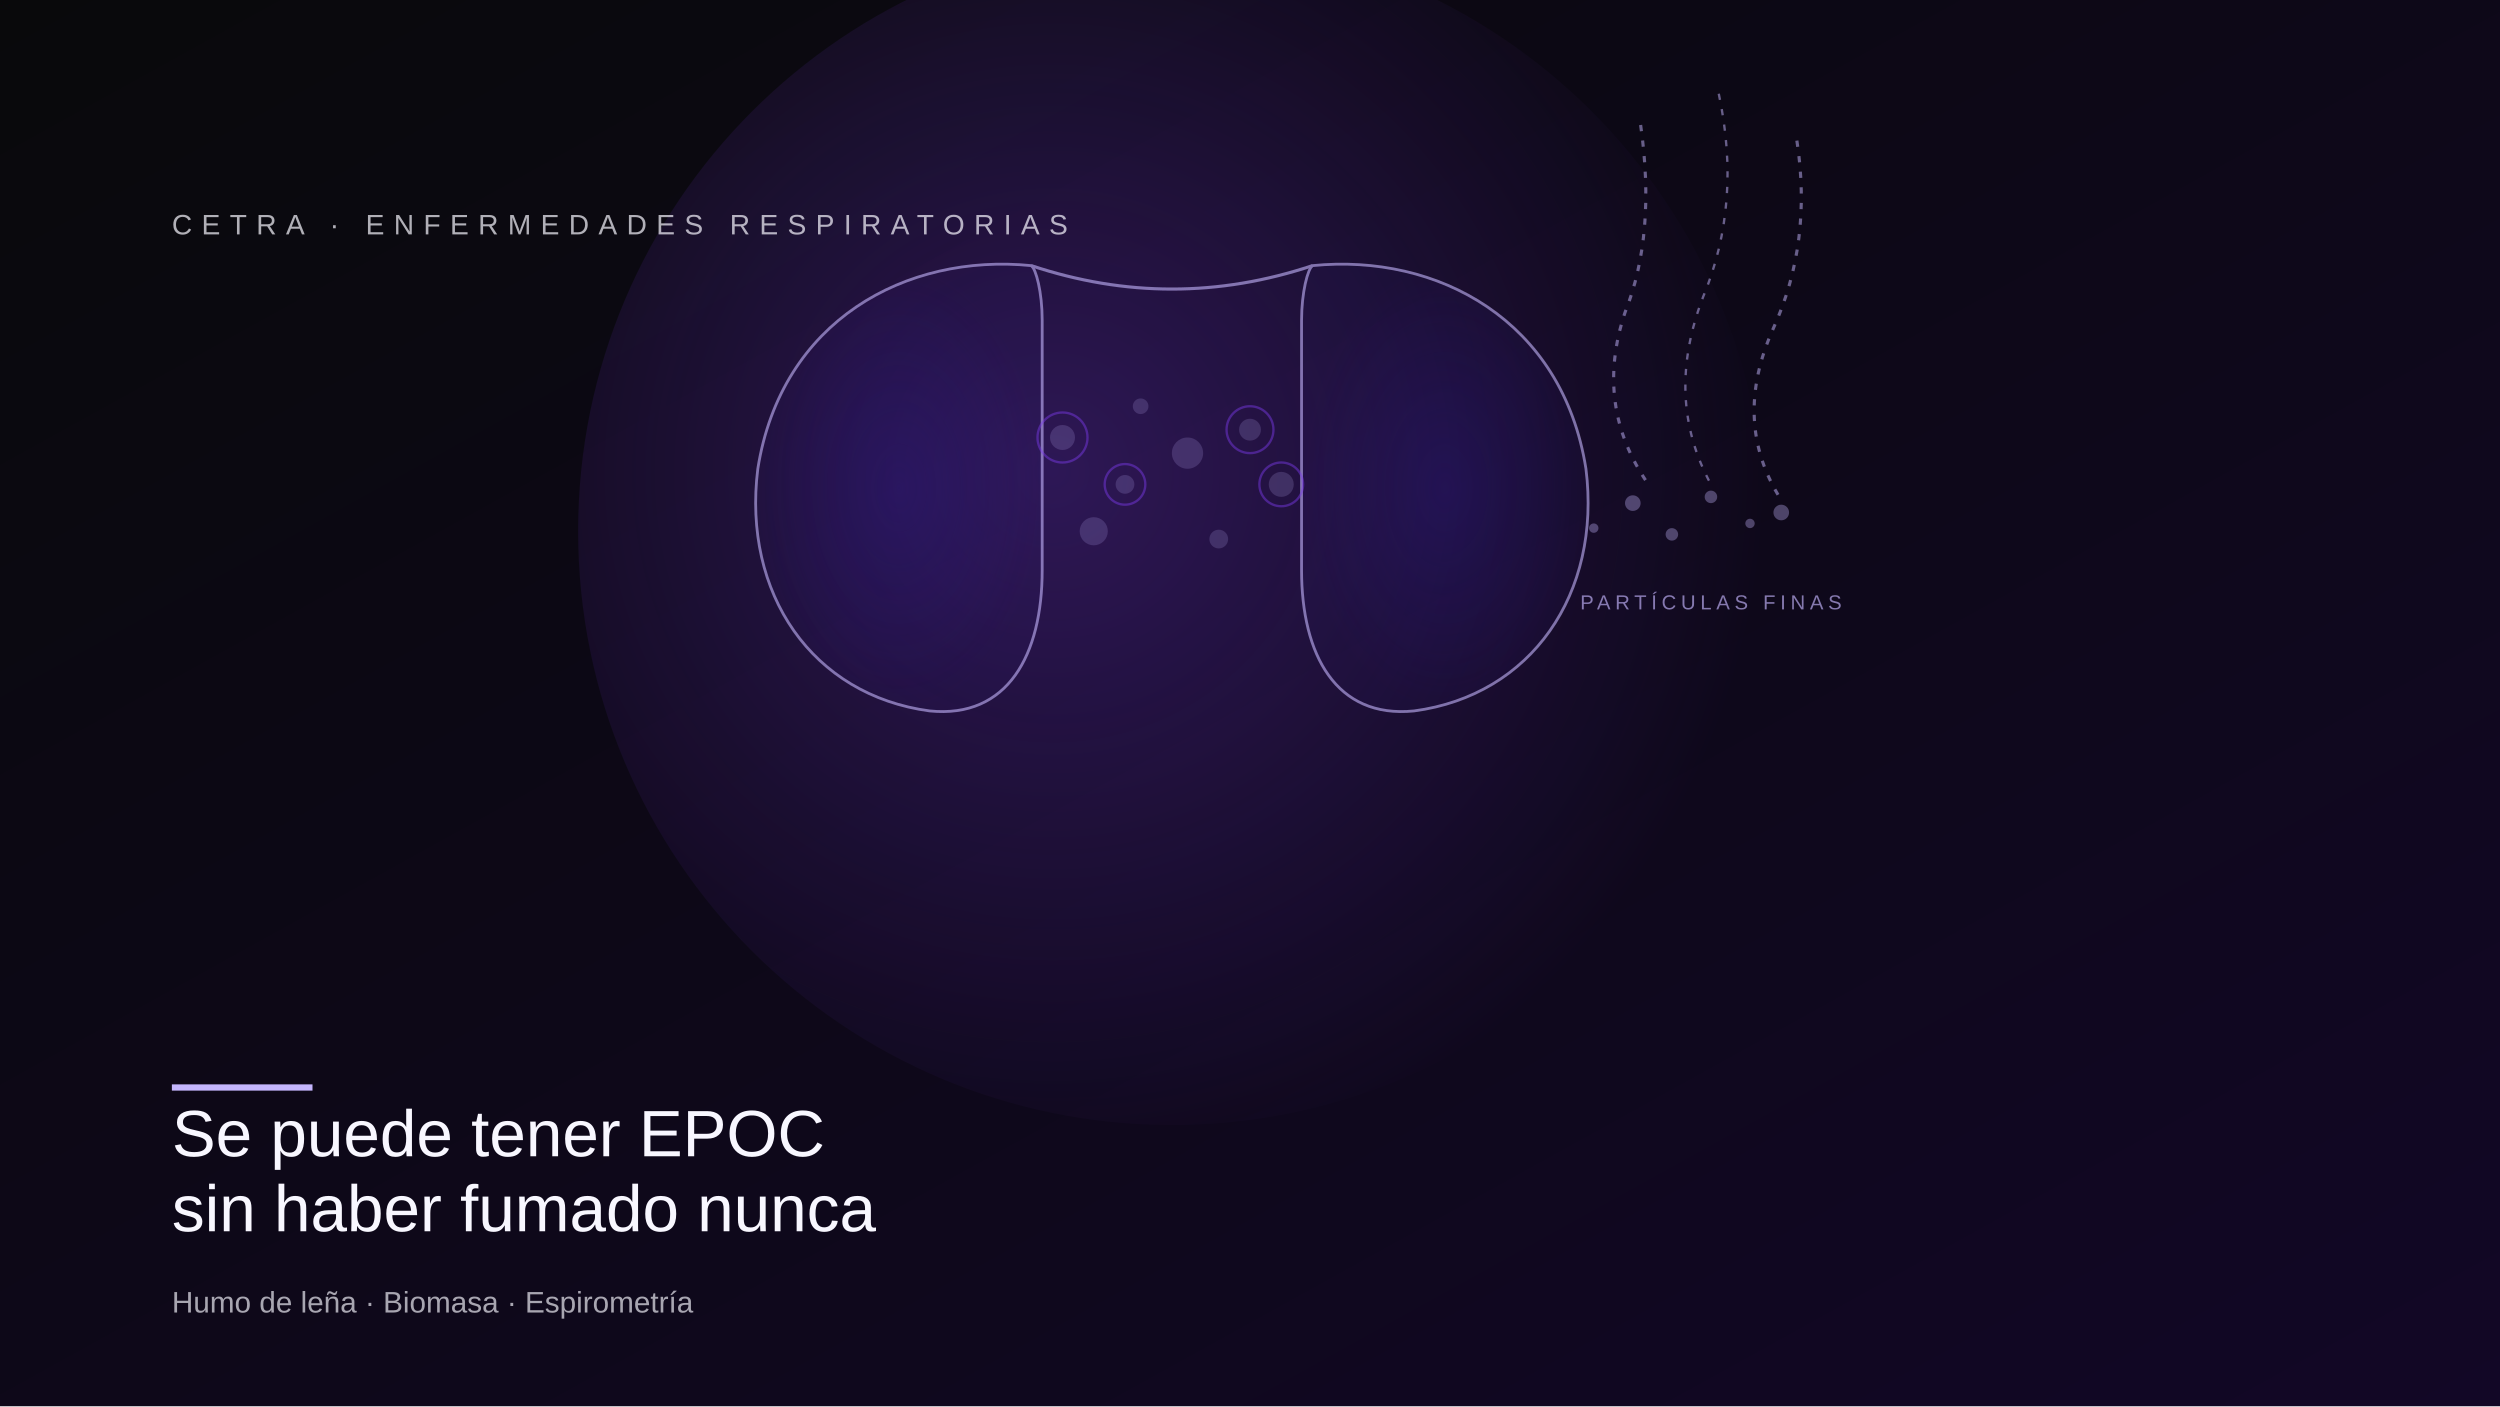
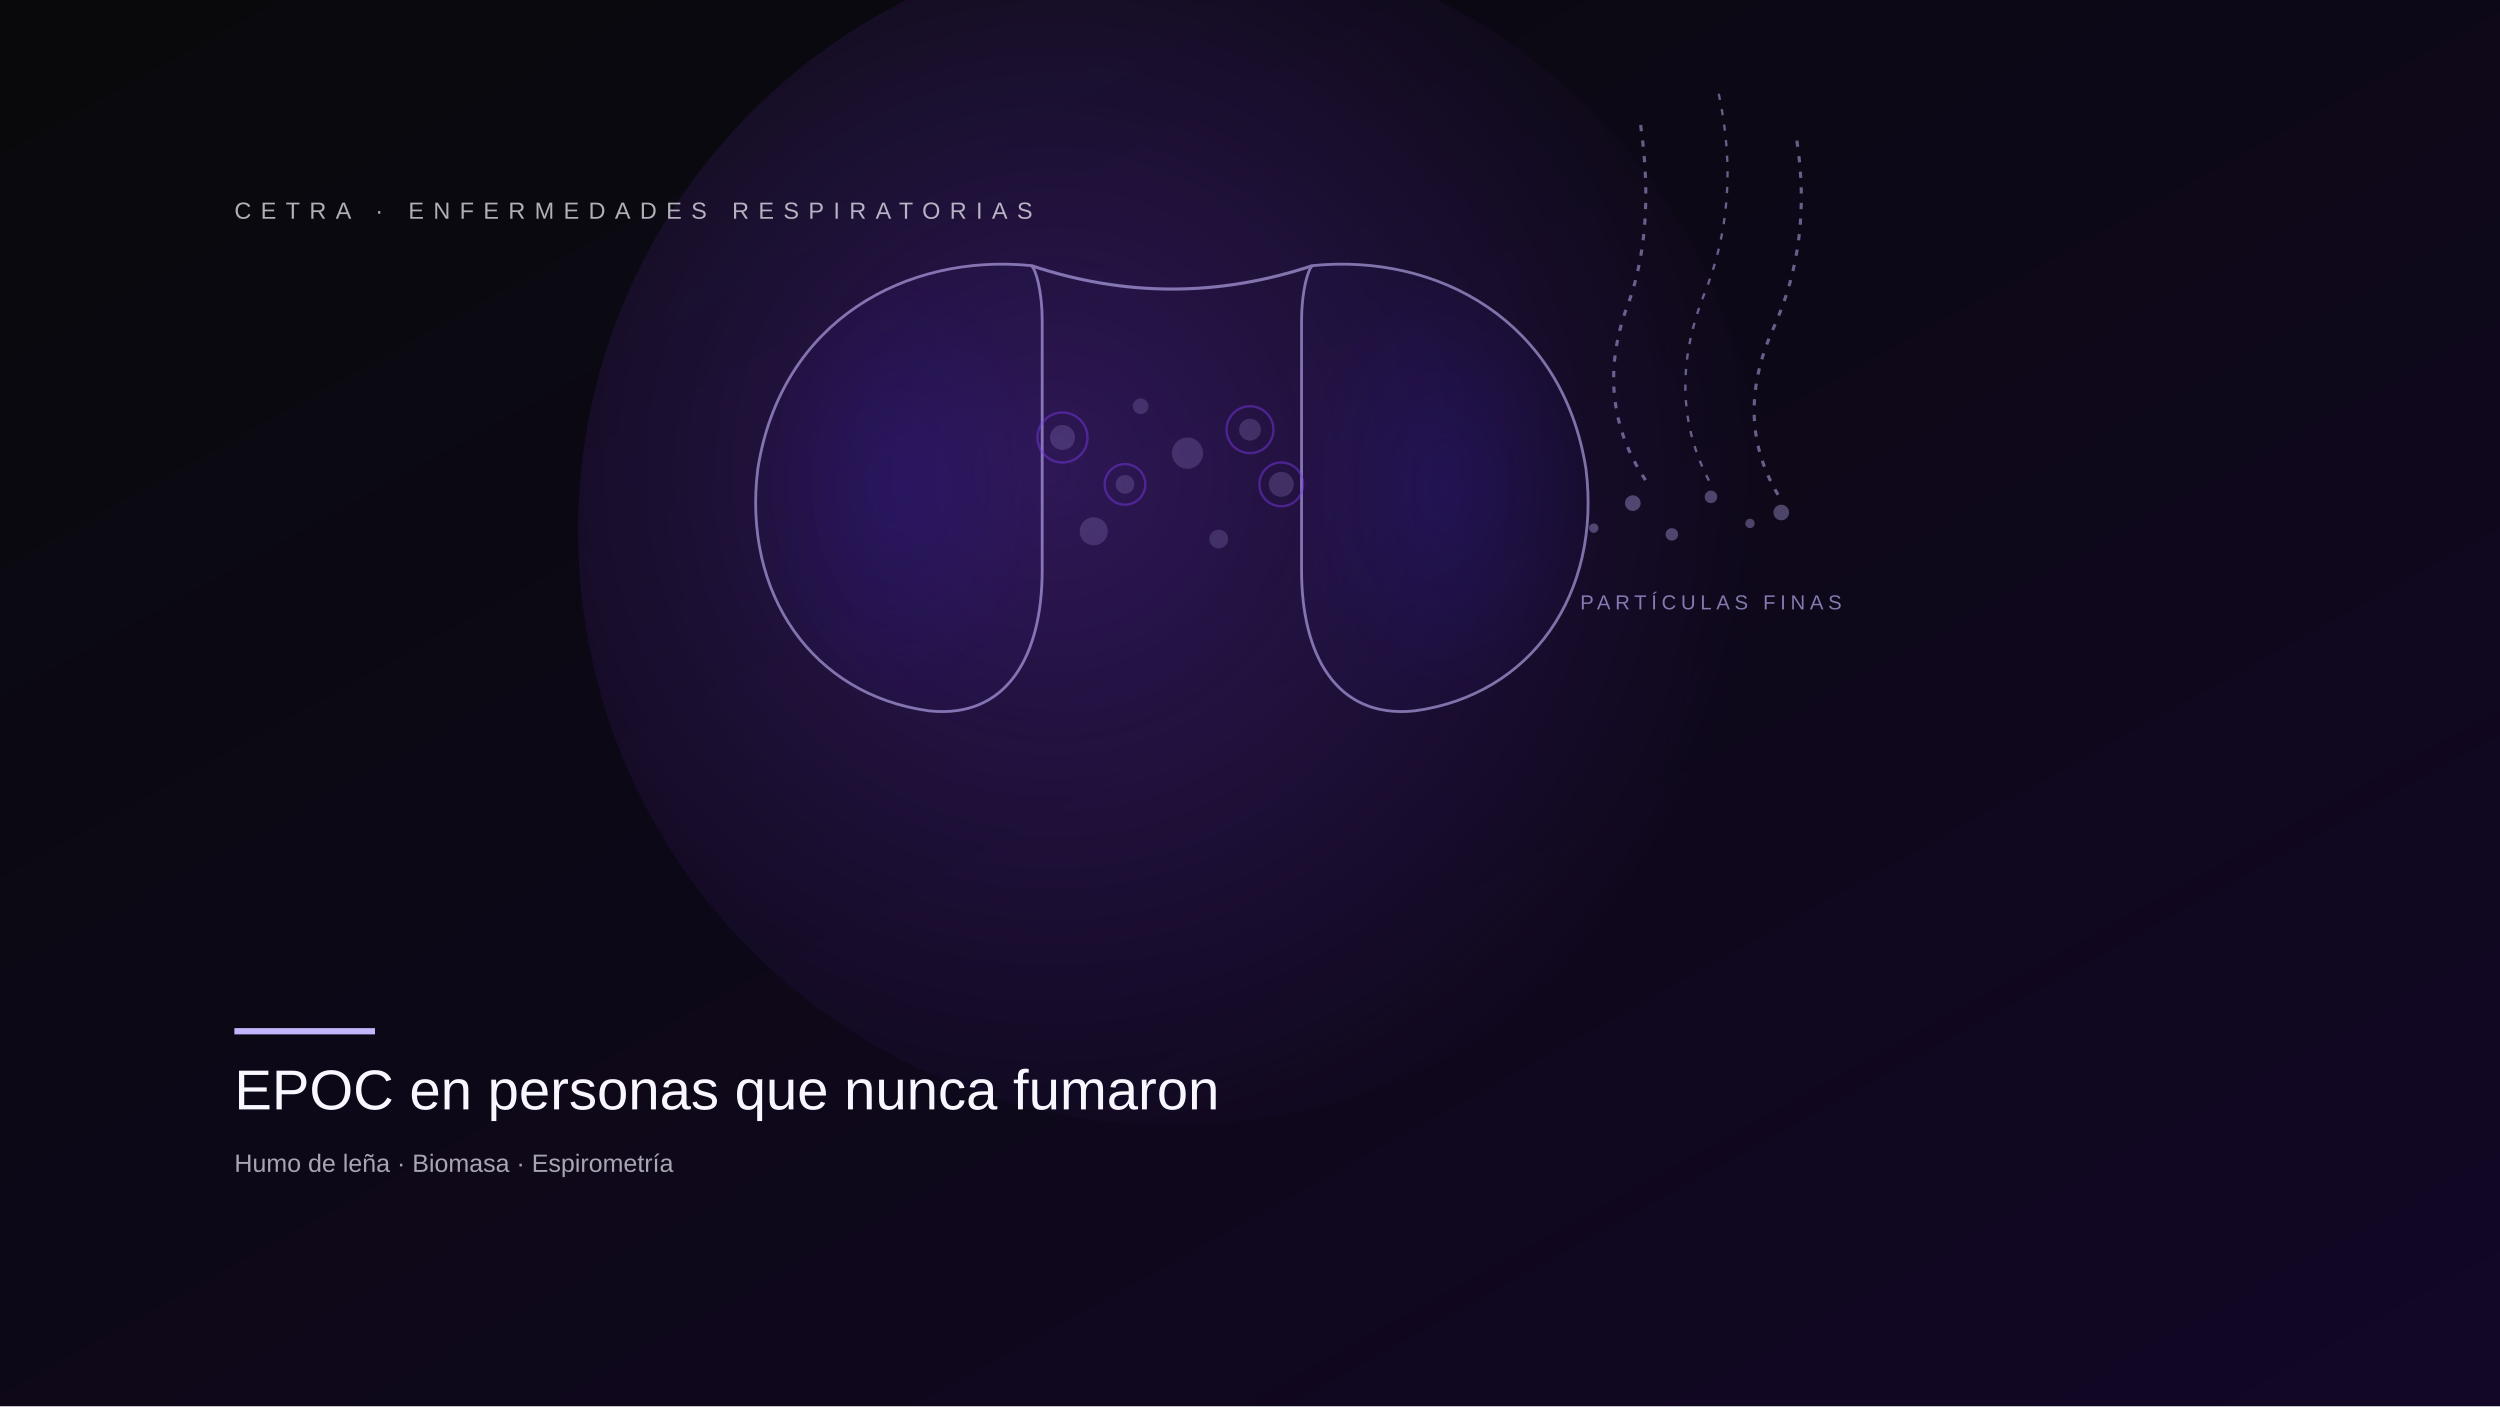
<svg xmlns="http://www.w3.org/2000/svg" viewBox="0 0 1600 900" role="img" aria-labelledby="t d">
  <defs>
    <linearGradient id="bg" y1="0" y2="1">
      <stop stop-color="#09090B" />
      <stop offset="1" stop-color="#120726" />
    </linearGradient>
    <radialGradient id="glow" cx=".4" cy=".45" r=".6">
      <stop stop-color="#7C3AED" stop-opacity=".3" />
      <stop offset="1" stop-color="#7C3AED" stop-opacity="0" />
    </radialGradient>
    <radialGradient id="lung">
      <stop stop-color="#311B92" stop-opacity=".55" />
      <stop offset="1" stop-color="#311B92" stop-opacity=".1" />
    </radialGradient>
  </defs>
  <rect width="1600" height="900" fill="url(#bg)" />
  <circle cx="750" cy="340" r="380" fill="url(#glow)" />
  <g fill="none" stroke="#c4b5fd" stroke-width="2" opacity=".6">
    <path d="M660 170c-80-8-160 35-175 130-10 80 35 145 110 155 50 5 72-36 72-90V205c0-18-4-33-7-35Z" fill="url(#lung)" stroke-width="1.8" />
    <path d="M840 170c80-8 160 35 175 130 10 80-35 145-110 155-50 5-72-36-72-90V205c0-18 4-33 7-35Z" fill="url(#lung)" stroke-width="1.8" />
    <path d="M660 170 Q750 200 840 170" />
  </g>
  <g fill="#c4b5fd" opacity=".18">
    <circle cx="680" cy="280" r="8" />
    <circle cx="720" cy="310" r="6" />
    <circle cx="700" cy="340" r="9" />
    <circle cx="730" cy="260" r="5" />
    <circle cx="800" cy="275" r="7" />
    <circle cx="820" cy="310" r="8" />
    <circle cx="780" cy="345" r="6" />
    <circle cx="760" cy="290" r="10" />
  </g>
  <g fill="none" stroke="#7C3AED" stroke-width="1.5" opacity=".45">
    <circle cx="680" cy="280" r="16" />
    <circle cx="720" cy="310" r="13" />
    <circle cx="800" cy="275" r="15" />
    <circle cx="820" cy="310" r="14" />
  </g>
  <g fill="none" stroke="#c4b5fd" opacity=".5">
    <path d="M1050 80 Q1060 150 1040 200 Q1020 260 1055 310" stroke-width="2" stroke-dasharray="4 6" />
    <path d="M1100 60 Q1115 130 1090 190 Q1065 255 1095 310" stroke-width="1.5" stroke-dasharray="4 6" />
    <path d="M1150 90 Q1160 155 1135 210 Q1108 270 1140 320" stroke-width="2" stroke-dasharray="4 6" />
  </g>
  <g fill="#c4b5fd" opacity=".35">
    <circle cx="1045" cy="322" r="5" />
    <circle cx="1095" cy="318" r="4" />
    <circle cx="1140" cy="328" r="5" />
    <circle cx="1020" cy="338" r="3" />
    <circle cx="1070" cy="342" r="4" />
    <circle cx="1120" cy="335" r="3" />
  </g>
  <text x="1095" y="390" fill="#c4b5fd" font-family="DM Sans,Arial,sans-serif" font-size="13" letter-spacing="3" text-anchor="middle" opacity=".65">PARTÍCULAS FINAS</text>
+   <path d="M150 660h90" stroke="#c4b5fd" stroke-width="4" />
  <g fill="#f8f7ff" font-family="DM Sans,Arial,sans-serif">
-     <text x="110" y="150" font-size="18" letter-spacing="6" opacity=".7">CETRA · ENFERMEDADES RESPIRATORIAS</text>
-     <text x="110" y="740" font-size="42">Se puede tener EPOC<tspan x="110" dy="48">sin haber fumado nunca</tspan>
-     </text>
-     <text x="110" y="840" font-size="19" opacity=".66">Humo de leña · Biomasa · Espirometría</text>
+     <text x="150" y="140" font-size="15" letter-spacing="6" opacity=".7">CETRA · ENFERMEDADES RESPIRATORIAS</text>
+     <text x="150" y="710" font-size="36">EPOC en personas que nunca fumaron</text>
+     <text x="150" y="750" font-size="16" opacity=".66">Humo de leña · Biomasa · Espirometría</text>
  </g>
-   <path d="M110 696h90" stroke="#c4b5fd" stroke-width="4" />
</svg>
